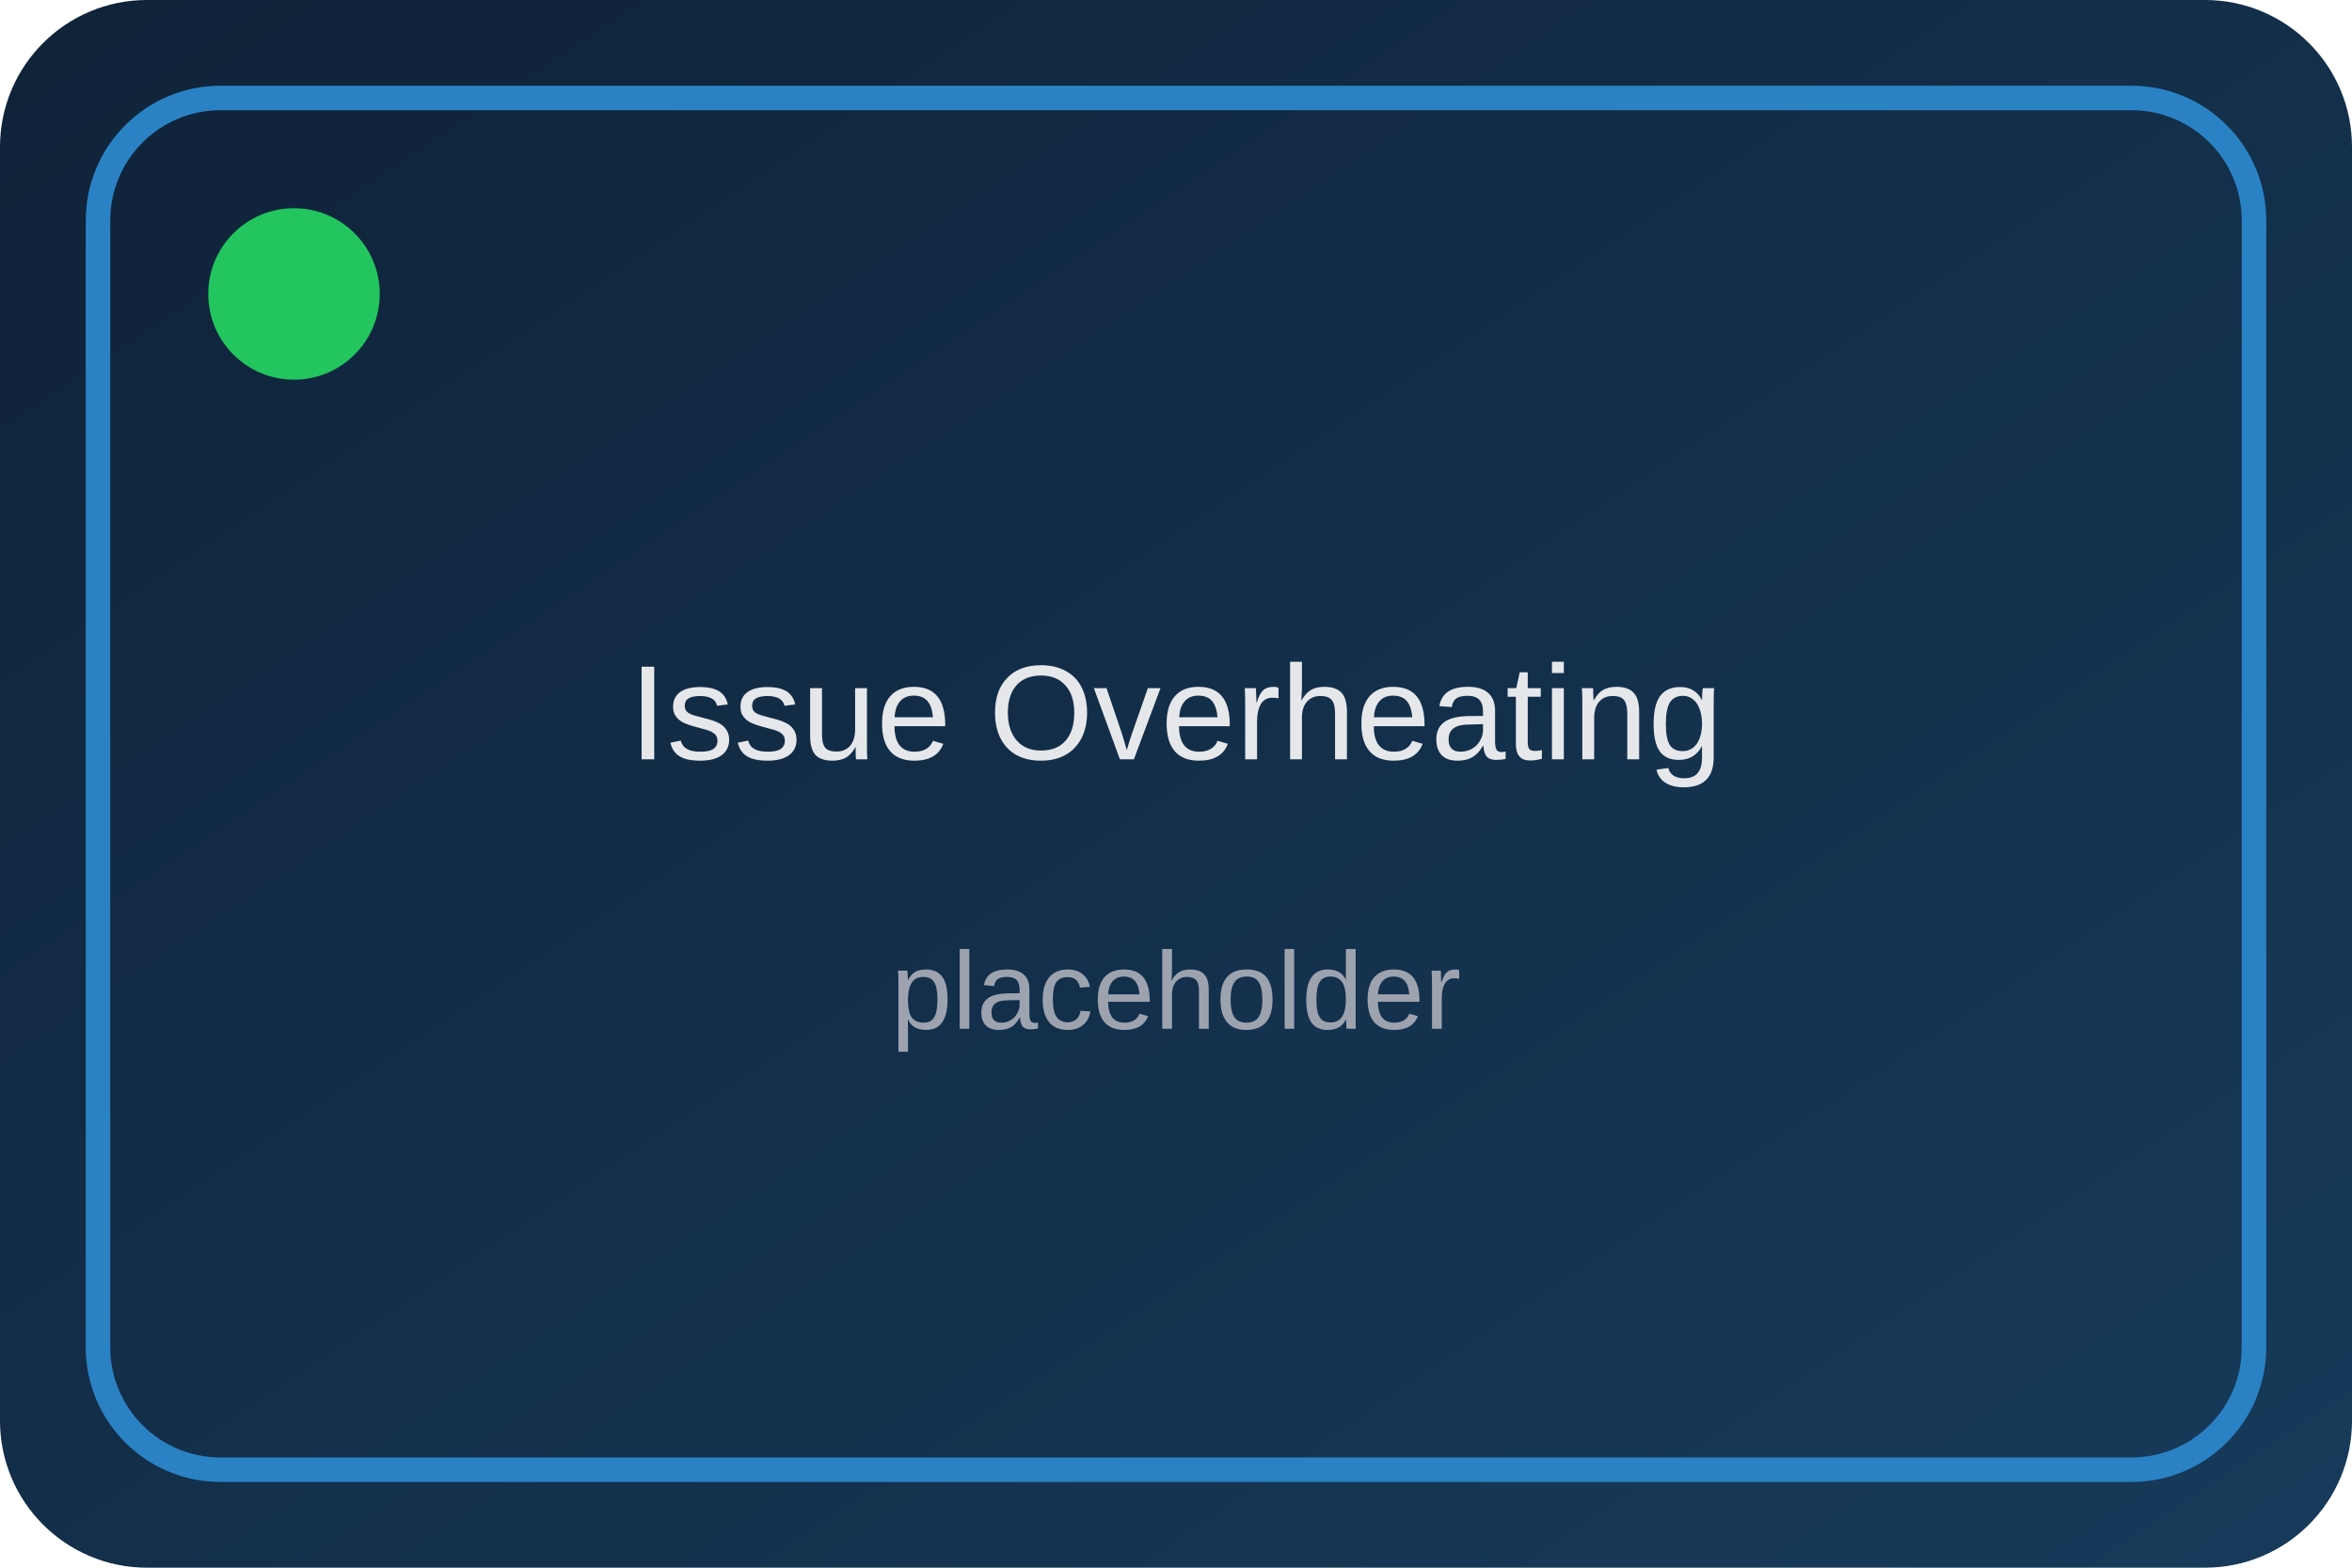
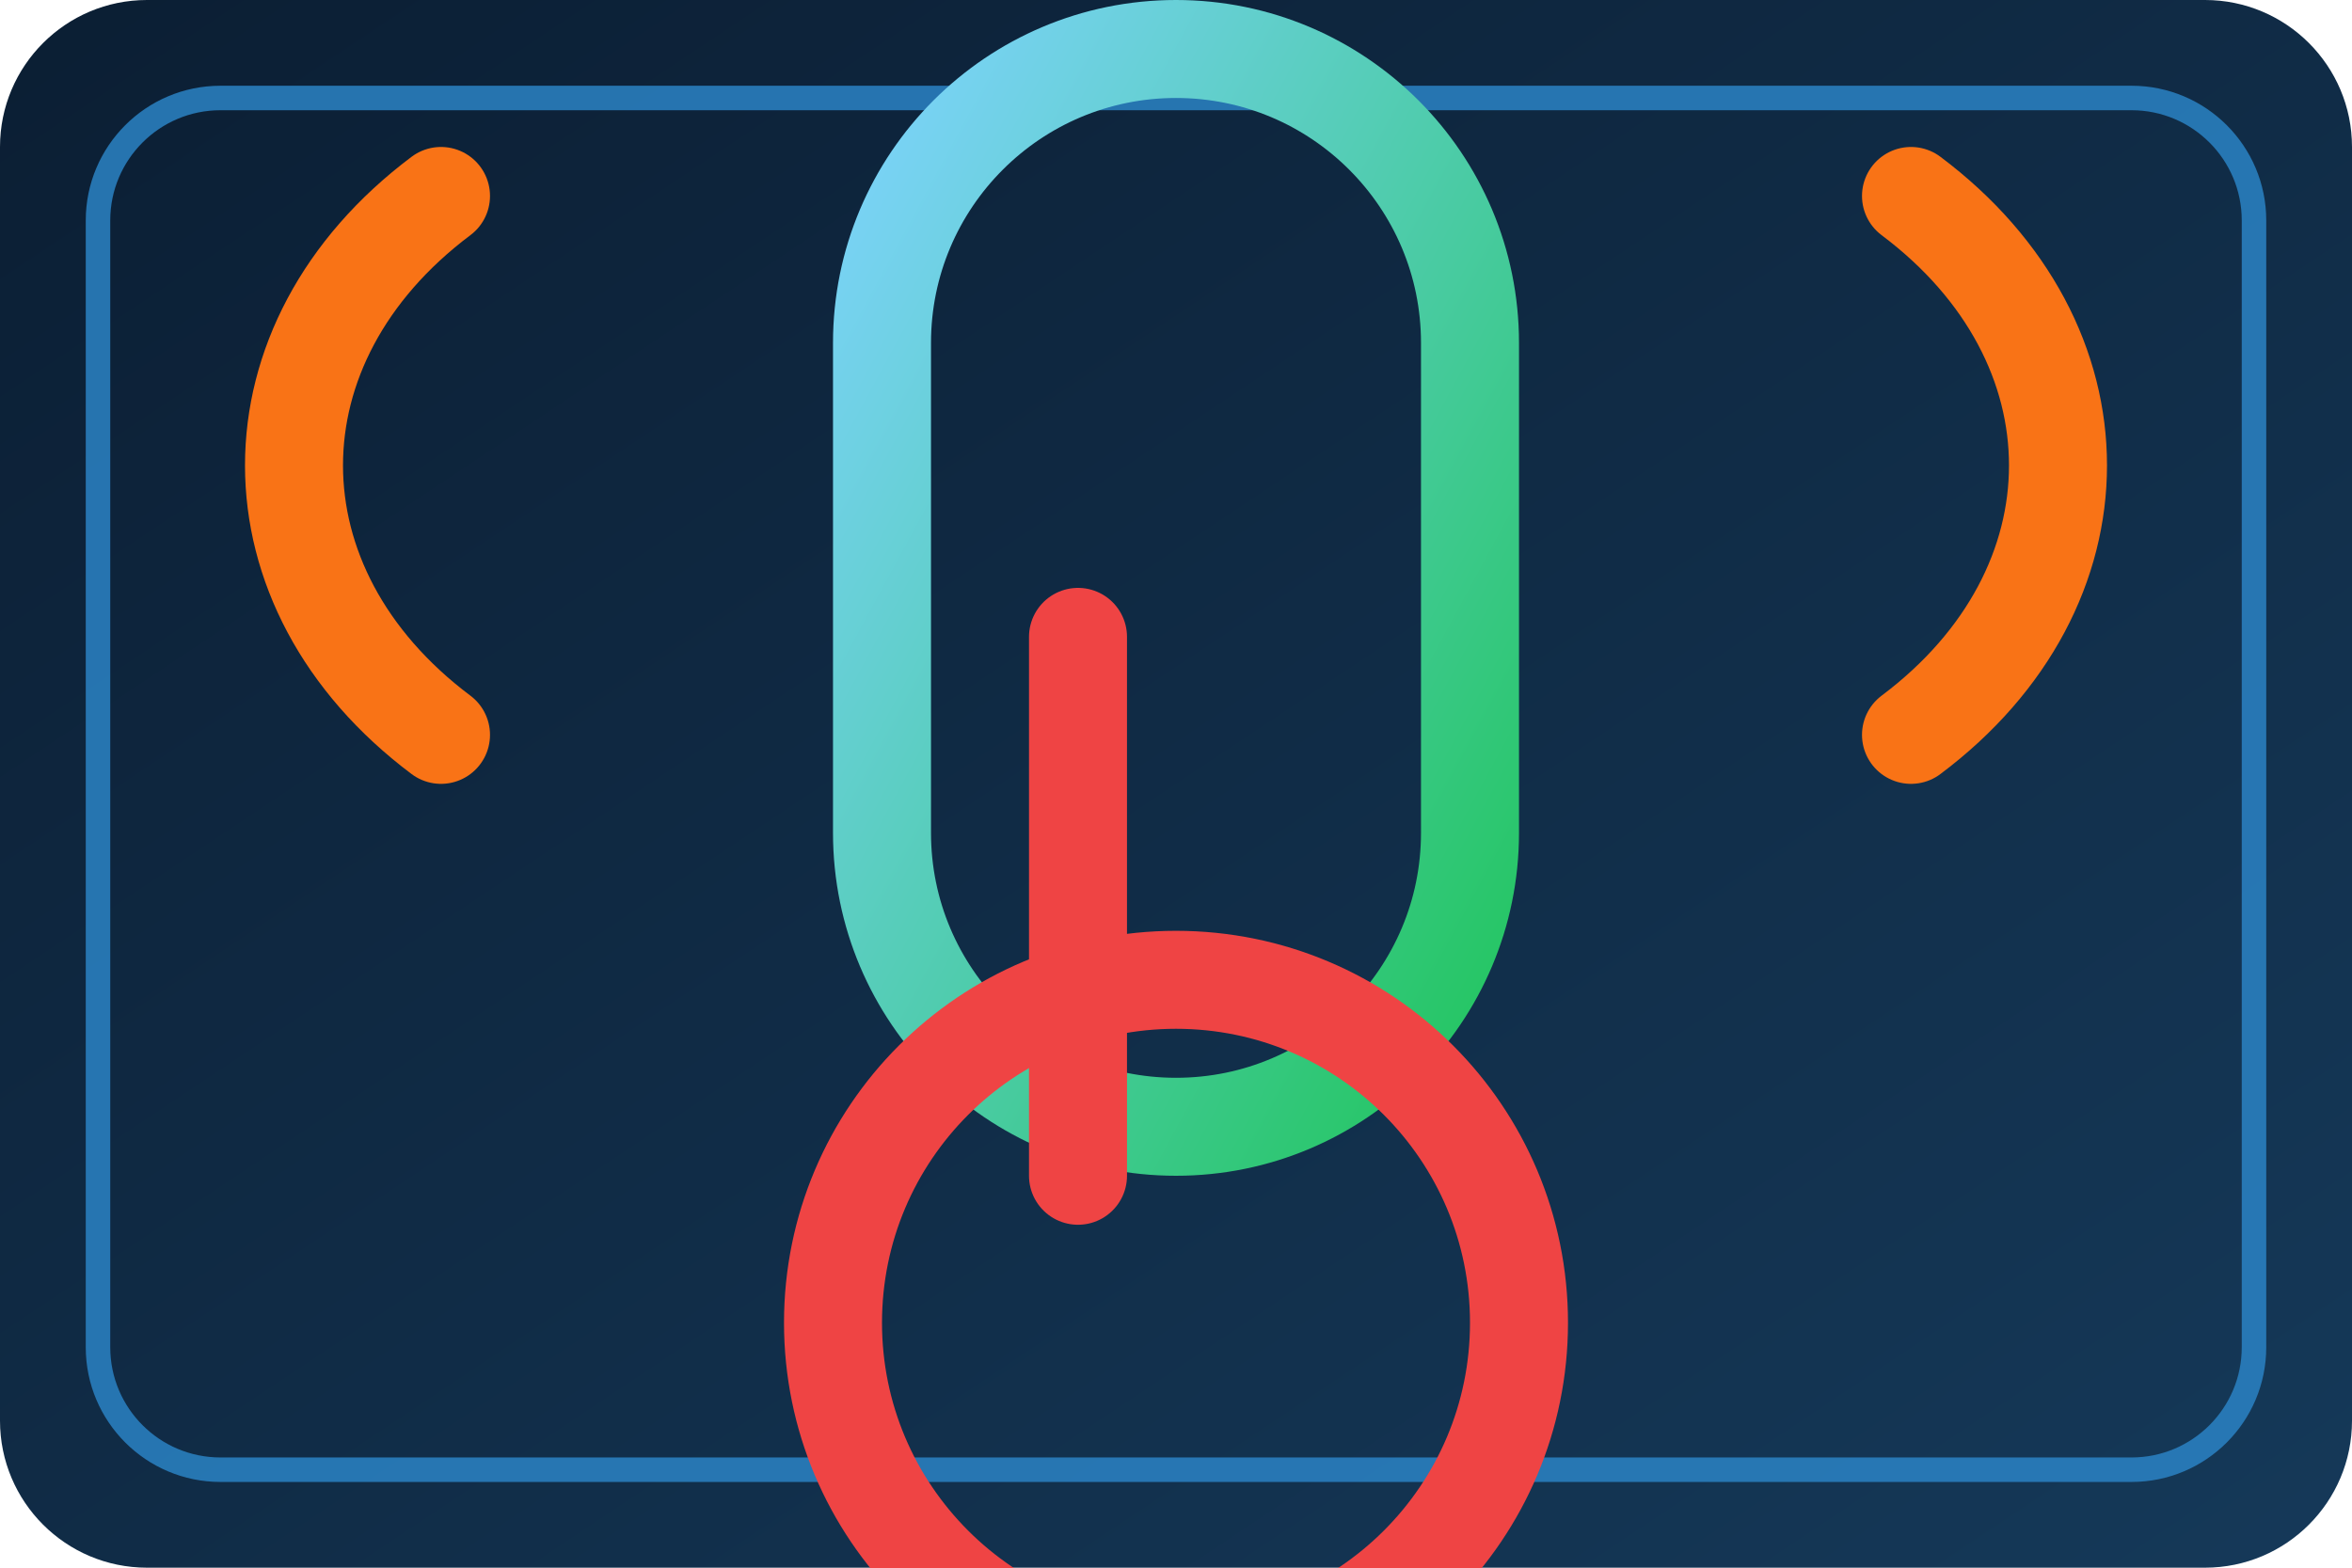
- <svg xmlns="http://www.w3.org/2000/svg" width="192" height="128" viewBox="0 0 192 128" role="img" aria-label="Issue Overheating placeholder">
+ <svg xmlns="http://www.w3.org/2000/svg" width="192" height="128" viewBox="0 0 192 128" role="img" aria-label="Overheating icon">
  <defs>
-     <linearGradient id="g" x1="0" y1="0" x2="1" y2="1">
-       <stop offset="0%" stop-color="#0f2238" />
-       <stop offset="100%" stop-color="#173b5b" />
+     <linearGradient id="bg" x1="0" y1="0" x2="1" y2="1">
+       <stop offset="0%" stop-color="#0b1e33" />
+       <stop offset="100%" stop-color="#153959" />
+     </linearGradient>
+     <linearGradient id="accent" x1="0" y1="0" x2="1" y2="1">
+       <stop offset="0%" stop-color="#7dd3fc" />
+       <stop offset="100%" stop-color="#22c55e" />
    </linearGradient>
  </defs>
-   <rect width="192" height="128" rx="12" fill="url(#g)" />
-   <rect x="8" y="8" width="176" height="112" rx="10" fill="none" stroke="#2a82c4" stroke-width="2" />
-   <circle cx="24" cy="24" r="7" fill="#22c55e" />
-   <text x="96" y="62" fill="#e5e7eb" font-size="11" text-anchor="middle" font-family="Segoe UI, Arial, sans-serif">Issue Overheating</text>
-   <text x="96" y="84" fill="#9ca3af" font-size="9" text-anchor="middle" font-family="Segoe UI, Arial, sans-serif">placeholder</text>
+   <rect width="192" height="128" rx="12" fill="url(#bg)" />
+   <rect x="8" y="8" width="176" height="112" rx="10" fill="none" stroke="#2a82c4" stroke-width="2" opacity="0.85" />
+   <g fill="none" stroke-linecap="round" stroke-linejoin="round" transform="translate(96 64) scale(2) translate(-96 -64)">
+     <rect x="84" y="34" width="24" height="44" rx="12" stroke="url(#accent)" stroke-width="4" />
+     <circle cx="96" cy="86" r="14" stroke="#ef4444" stroke-width="4" />
+     <path d="M92 58 V80" stroke="#ef4444" stroke-width="4" />
+     <path d="M66 40 C58 46 58 56 66 62" stroke="#f97316" stroke-width="4" />
+     <path d="M126 40 C134 46 134 56 126 62" stroke="#f97316" stroke-width="4" />
+   </g>
</svg>
